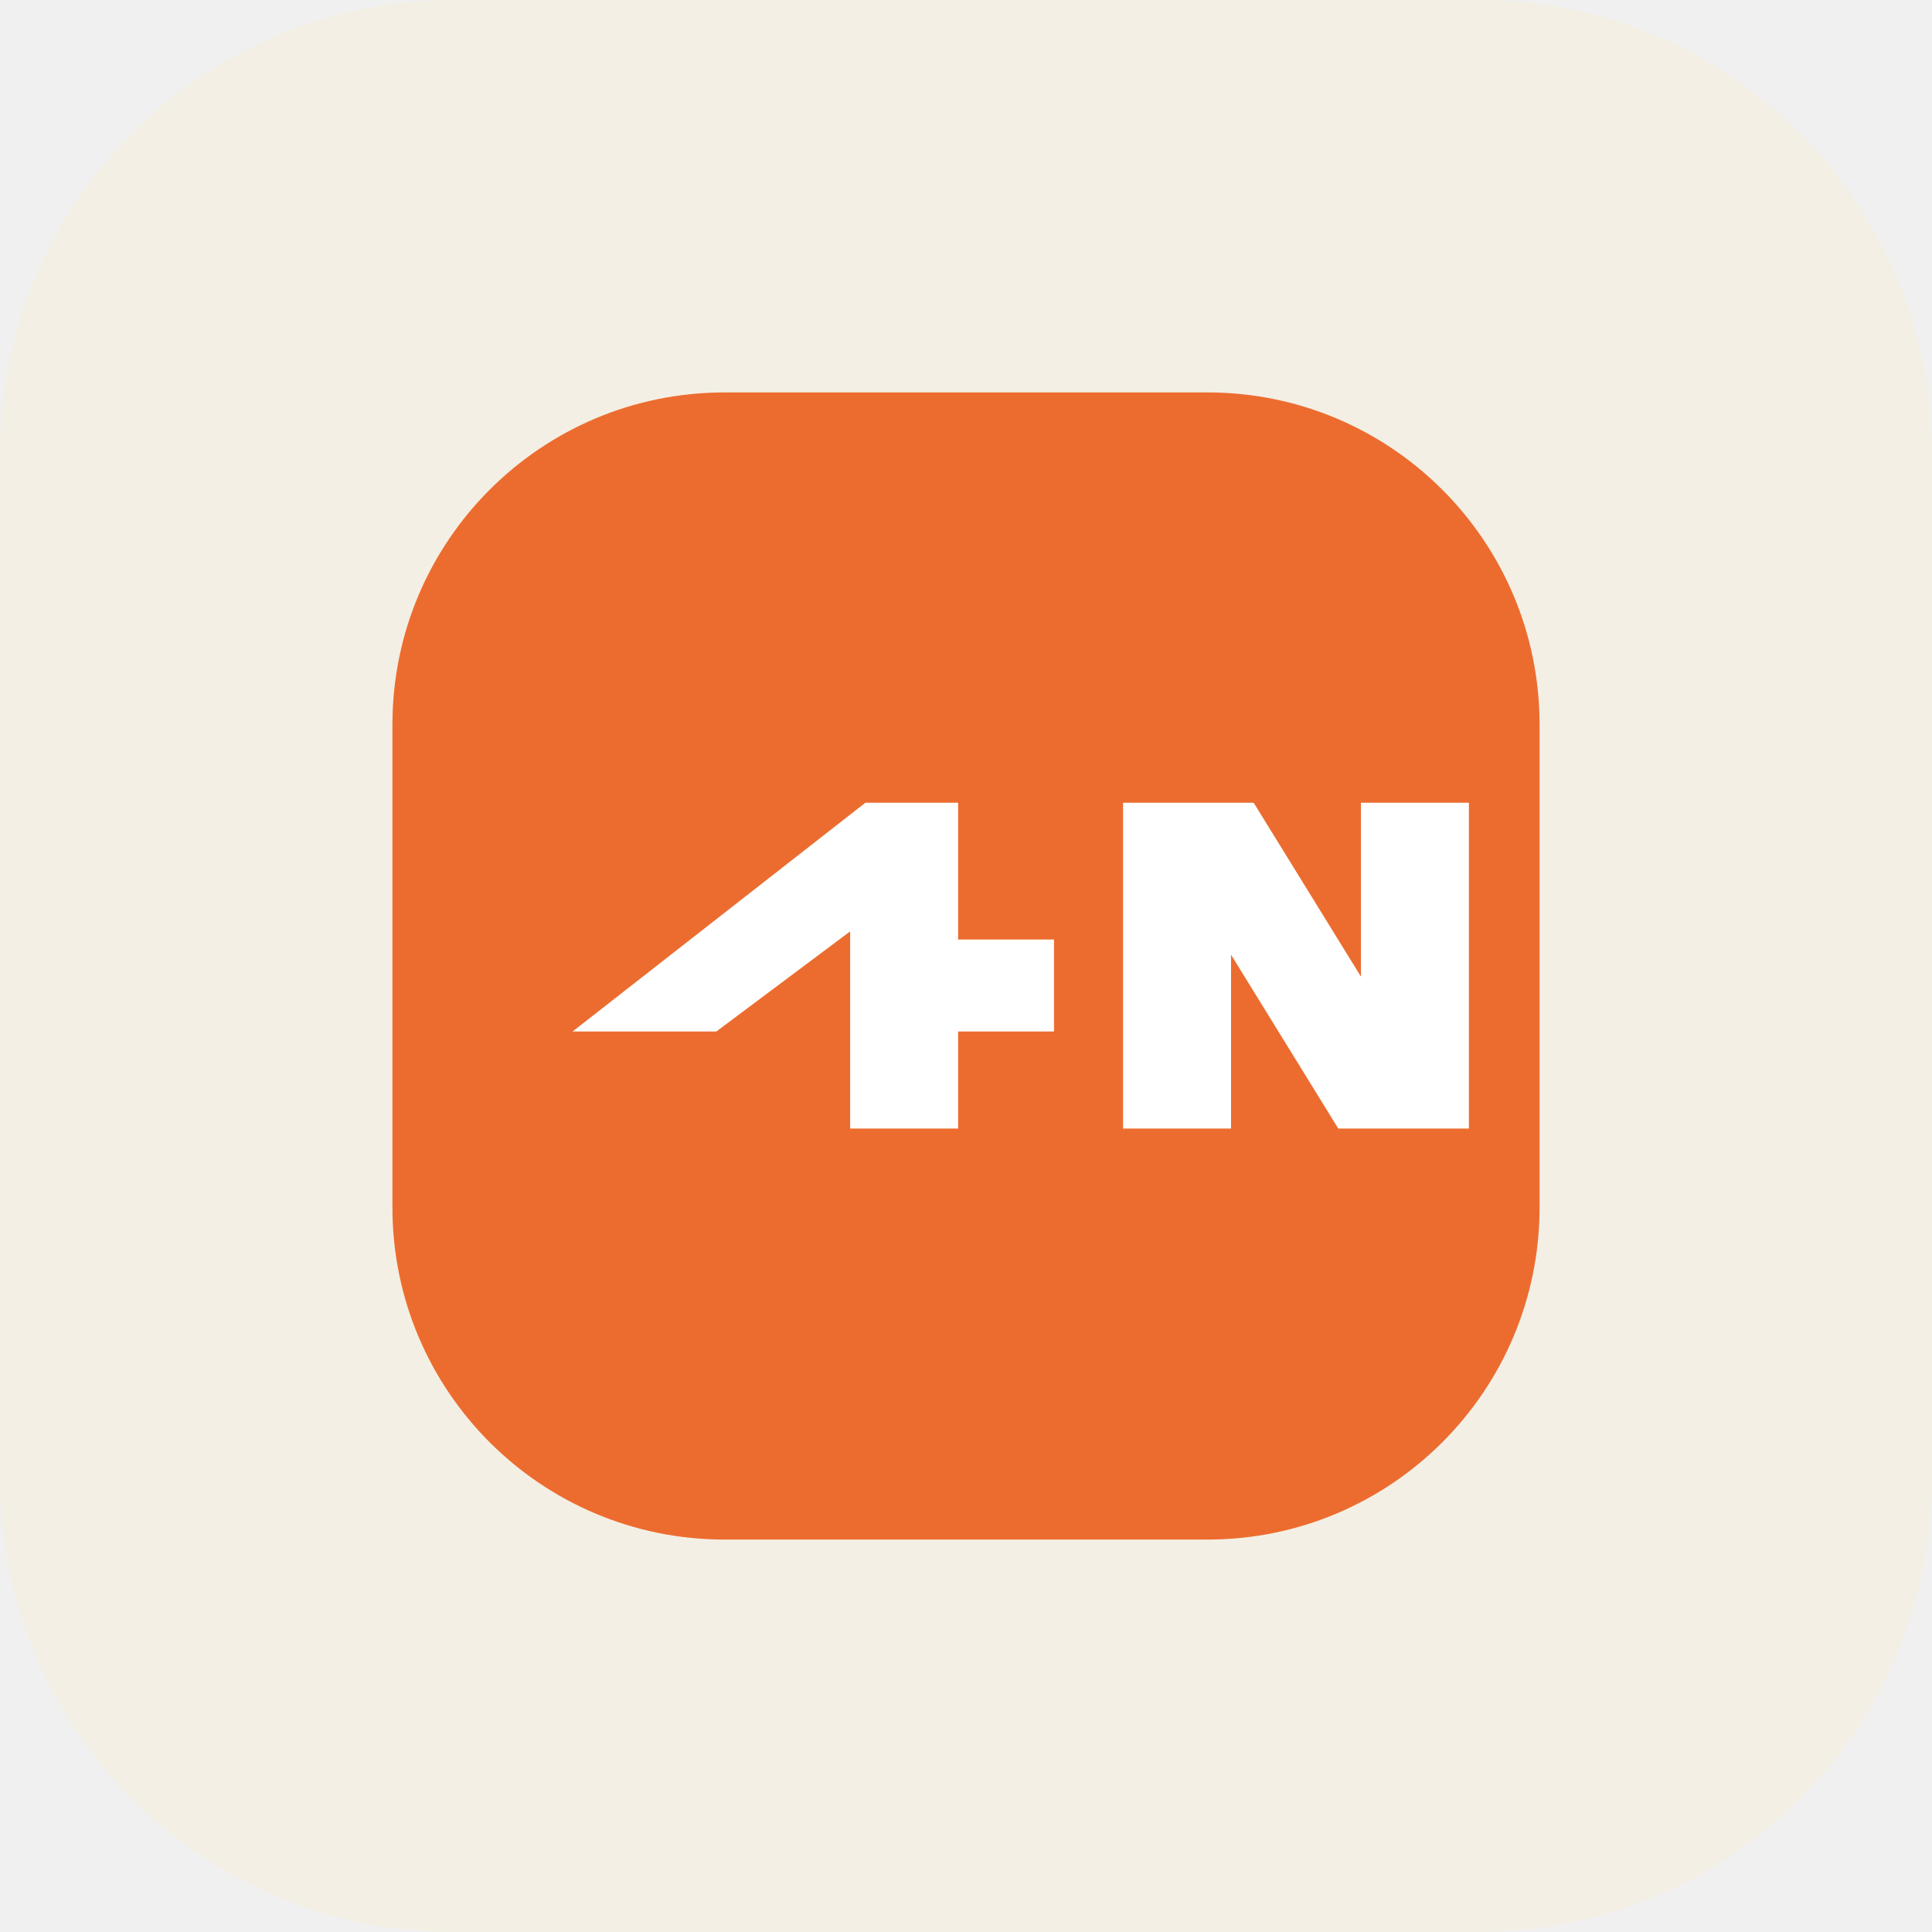
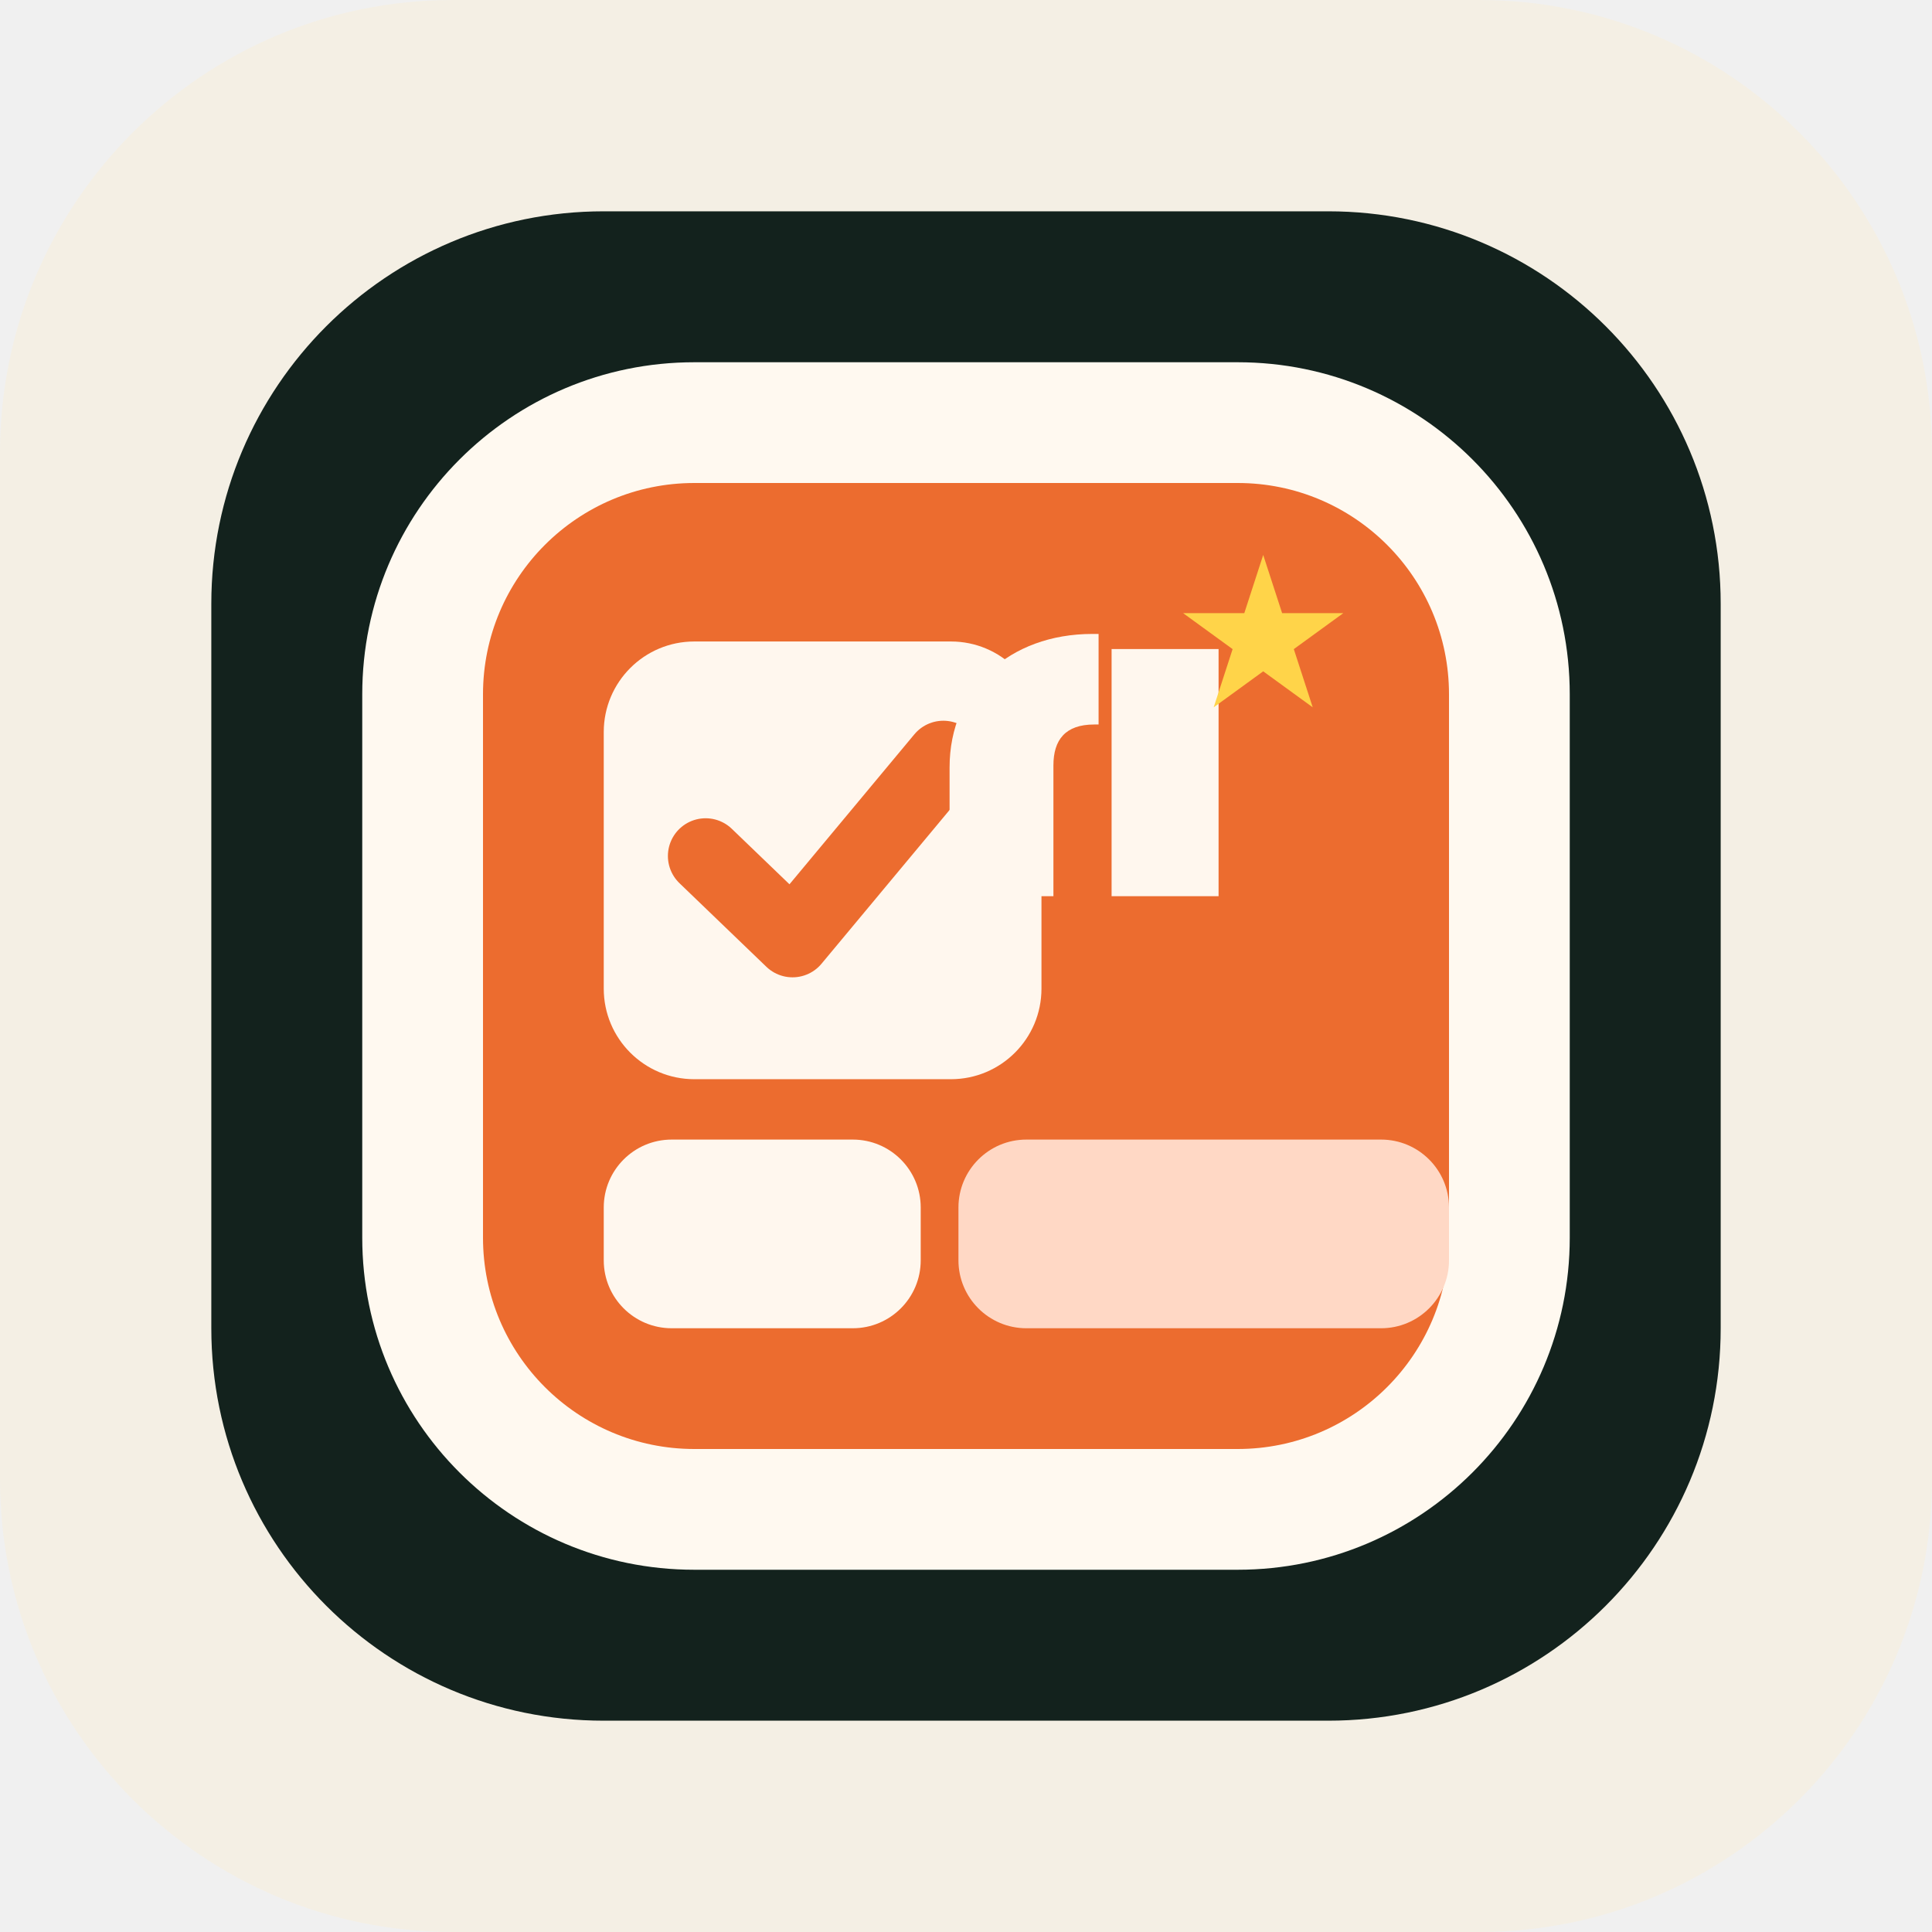
<svg xmlns="http://www.w3.org/2000/svg" width="512" height="512" viewBox="0 0 512 512" fill="none">
  <rect width="512" height="512" rx="120" fill="#F4EFE4" />
-   <rect x="104" y="104" width="304" height="304" rx="88" fill="#EC6C2F" />
-   <path d="M151.75 299.077V273.352L229.341 212.727H253.909V248.977H279.318V273.352H253.909V299.077H225.295V273.352H151.75ZM226.068 246.25L189.841 273.352H225.295V246.25H226.068ZM297.62 299.077V212.727H332.234L360.659 258.807V212.727H389.273V299.077H354.659L326.234 252.998V299.077H297.62Z" fill="white" />
+   <rect x="56" y="56" width="400" height="400" rx="104" fill="#13221D" />
+   <rect x="96" y="96" width="320" height="320" rx="88" fill="#FFF9F0" />
+   <rect x="128" y="128" width="256" height="256" rx="56" fill="#EC6C2F" />
+   <rect x="160" y="170" width="116" height="116" rx="24" fill="#FFF7EE" />
+   <rect x="160" y="302" width="84" height="50" rx="18" fill="#FFF7EE" />
+   <rect x="254" y="302" width="130" height="50" rx="18" fill="#FFD8C5" />
+   <path d="M187 226.847L210.029 249L250 201" stroke="#EC6C2F" stroke-width="20" stroke-linecap="round" stroke-linejoin="round" />
+   <path d="M294.582 172H322.934V237.504H294.582V172ZM251.648 203.378C251.648 182.393 267.599 168 289.471 168H291.137V191.999H289.971C282.31 191.999 279.167 196.087 279.167 202.833V237.504H251.648V203.378Z" fill="#FFF7EE" />
+   <path d="M334.763 147.066L339.774 162.488H355.988L342.873 172.023L347.884 187.445L334.763 177.91L321.643 187.445L326.654 172.023L313.539 162.488H329.752L334.763 147.066Z" fill="#FFD449" />
</svg>
